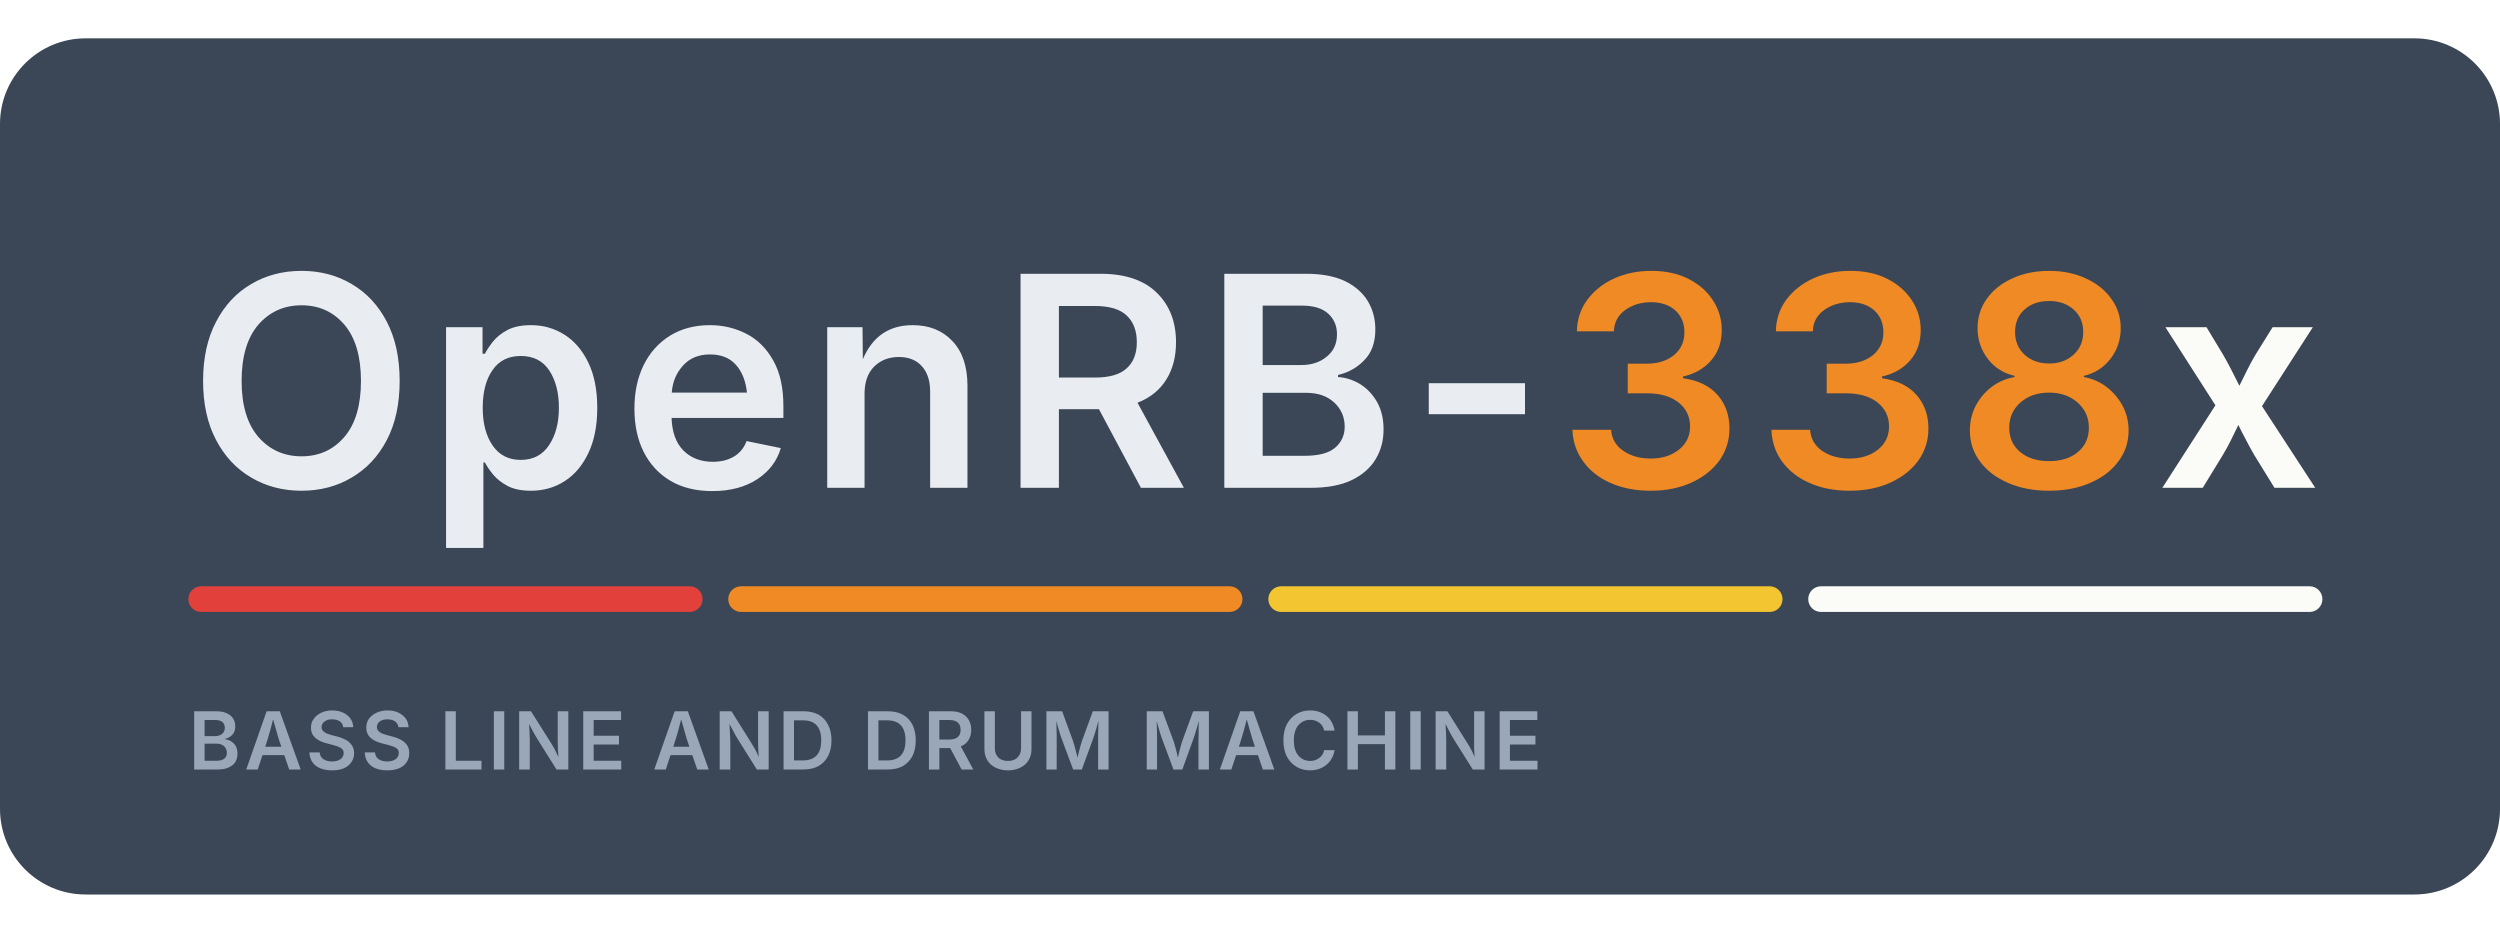
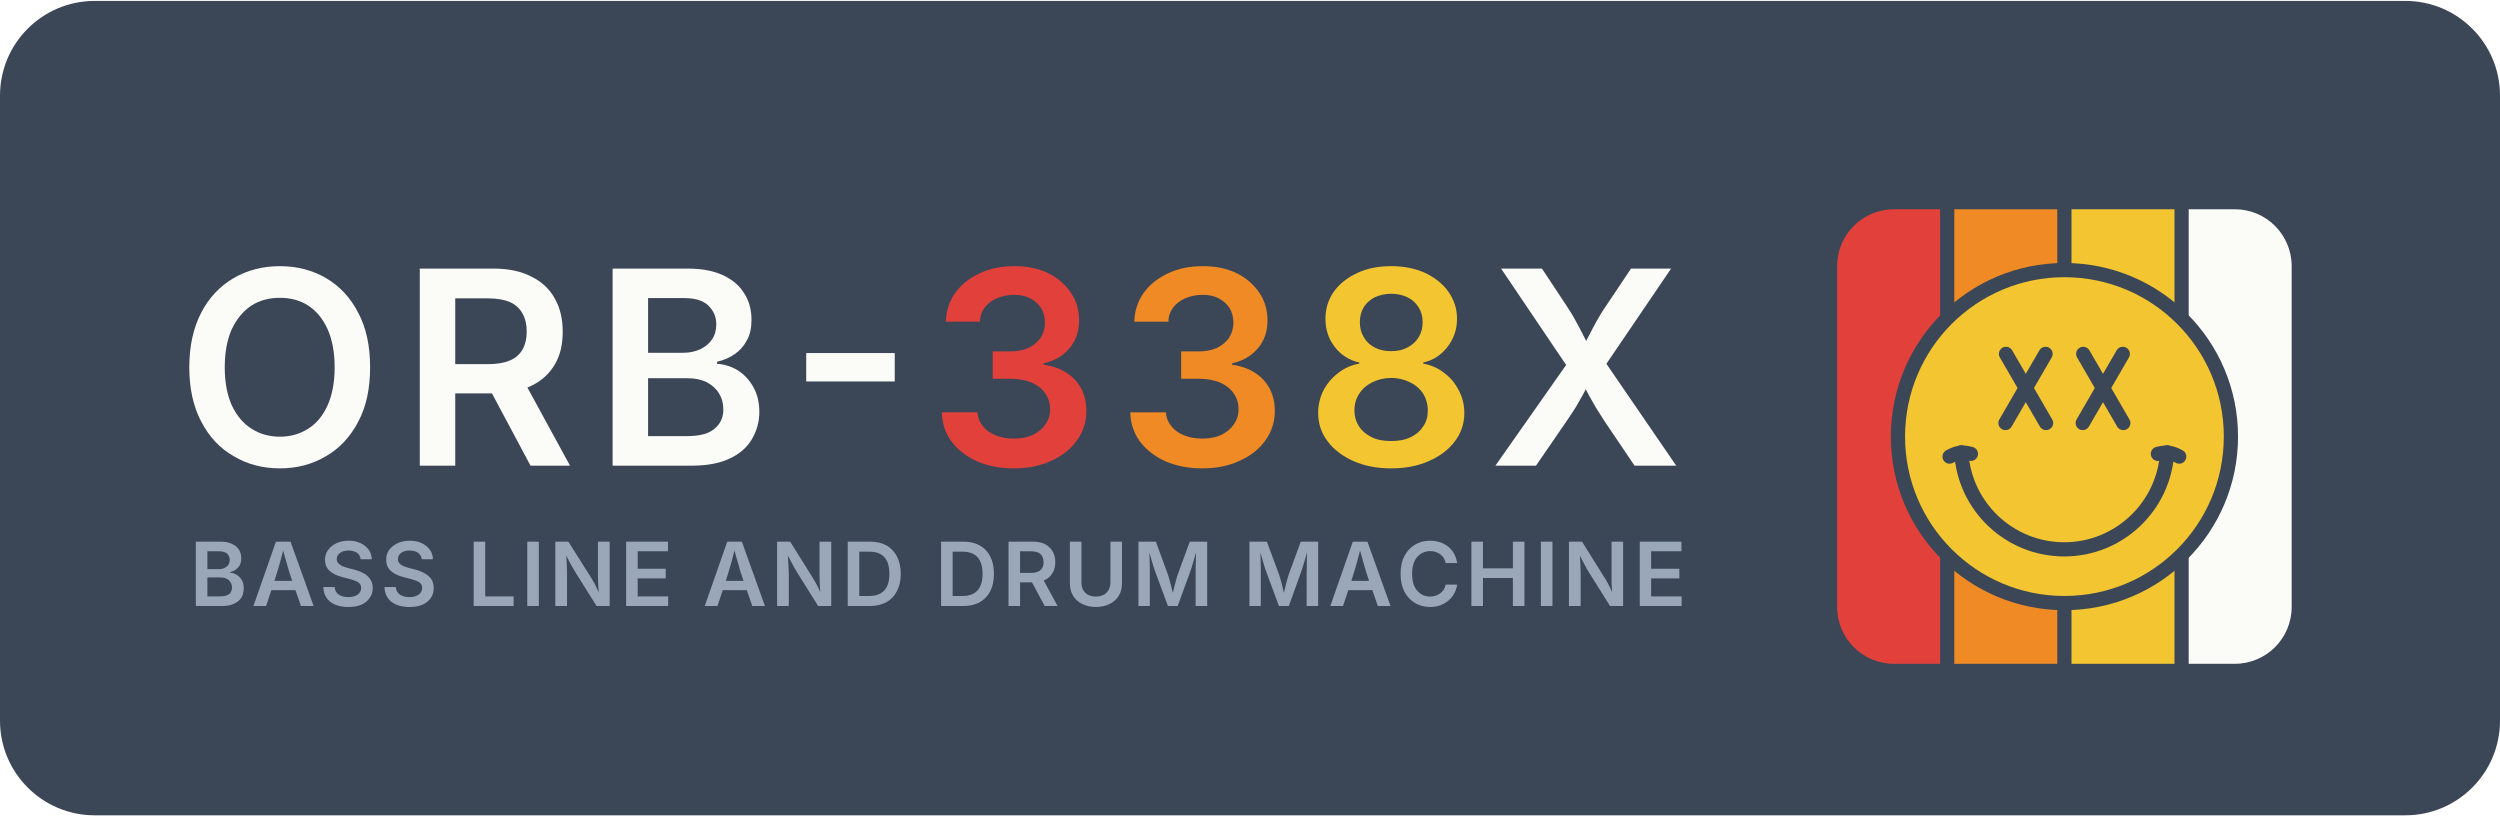
- <svg xmlns="http://www.w3.org/2000/svg" width="536" height="200" viewBox="-6 -4 146 50">
-   <rect x="-6" y="-4" width="146" height="50" rx="5" fill="#3b4656" />
-   <path d="M11.61 22.42Q9.97 22.42 8.67 21.65Q7.37 20.89 6.62 19.46Q5.86 18.02 5.86 16.01Q5.86 13.99 6.62 12.55Q7.37 11.11 8.67 10.35Q9.97 9.58 11.61 9.58Q13.25 9.58 14.54 10.35Q15.84 11.11 16.59 12.55Q17.34 13.99 17.34 16.01Q17.34 18.03 16.59 19.46Q15.84 20.89 14.54 21.65Q13.25 22.42 11.61 22.42ZM11.61 20.41Q13.14 20.41 14.11 19.28Q15.08 18.15 15.08 16.01Q15.08 13.86 14.11 12.72Q13.14 11.59 11.61 11.59Q10.08 11.59 9.09 12.72Q8.11 13.86 8.11 16.01Q8.11 18.14 9.09 19.28Q10.08 20.41 11.61 20.41ZM20.05 25.76L20.05 12.87L22.18 12.87L22.18 14.42L22.32 14.42Q22.48 14.1 22.79 13.71Q23.1 13.32 23.64 13.03Q24.18 12.75 25.01 12.75Q26.09 12.75 26.97 13.31Q27.84 13.86 28.36 14.94Q28.88 16.02 28.88 17.58Q28.88 19.12 28.37 20.2Q27.86 21.29 26.99 21.85Q26.12 22.42 25 22.42Q24.19 22.42 23.66 22.15Q23.13 21.87 22.81 21.49Q22.49 21.1 22.32 20.77L22.23 20.77L22.23 25.76L20.05 25.76ZM24.41 20.62Q25.5 20.62 26.07 19.75Q26.64 18.89 26.64 17.57Q26.64 16.26 26.08 15.4Q25.52 14.55 24.41 14.55Q23.33 14.55 22.76 15.38Q22.19 16.2 22.19 17.57Q22.19 18.94 22.77 19.78Q23.35 20.62 24.41 20.62ZM35.6 22.44Q34.18 22.44 33.17 21.85Q32.15 21.25 31.6 20.17Q31.05 19.09 31.05 17.62Q31.05 16.18 31.59 15.08Q32.13 13.99 33.12 13.37Q34.12 12.75 35.46 12.75Q36.6 12.75 37.58 13.25Q38.56 13.75 39.15 14.8Q39.75 15.84 39.75 17.48L39.75 18.17L33.22 18.17Q33.26 19.42 33.92 20.08Q34.58 20.73 35.63 20.73Q36.35 20.73 36.87 20.42Q37.38 20.11 37.6 19.52L39.6 19.93Q39.27 21.06 38.22 21.75Q37.16 22.44 35.6 22.44ZM33.23 16.69L37.62 16.69Q37.52 15.68 36.98 15.07Q36.44 14.46 35.47 14.46Q34.47 14.46 33.89 15.11Q33.3 15.75 33.23 16.69ZM44.49 16.76L44.49 22.25L42.31 22.25L42.31 12.87L44.37 12.87L44.39 14.74Q45.23 12.75 47.3 12.75Q48.75 12.75 49.62 13.68Q50.5 14.6 50.5 16.29L50.5 22.25L48.32 22.25L48.32 16.62Q48.32 15.68 47.83 15.14Q47.35 14.61 46.49 14.61Q45.62 14.61 45.05 15.17Q44.49 15.73 44.49 16.76ZM53.6 22.25L53.6 9.75L58.28 9.75Q60.43 9.75 61.56 10.86Q62.68 11.96 62.68 13.75Q62.68 15.02 62.11 15.93Q61.54 16.85 60.43 17.28L63.14 22.25L60.63 22.25L58.18 17.66L55.84 17.66L55.84 22.25L53.6 22.25ZM55.84 15.81L57.95 15.81Q59.22 15.81 59.8 15.27Q60.39 14.74 60.39 13.75Q60.39 12.74 59.8 12.19Q59.22 11.63 57.93 11.63L55.84 11.63L55.84 15.81ZM65.5 22.25L65.5 9.75L70.28 9.75Q71.63 9.75 72.53 10.17Q73.42 10.6 73.87 11.33Q74.32 12.07 74.32 13Q74.32 14.14 73.68 14.79Q73.05 15.45 72.14 15.66L72.14 15.78Q72.8 15.82 73.41 16.18Q74.02 16.55 74.41 17.22Q74.8 17.9 74.8 18.84Q74.8 19.82 74.33 20.59Q73.86 21.36 72.92 21.81Q71.98 22.25 70.54 22.25L65.5 22.25ZM67.74 20.38L70.19 20.38Q71.43 20.38 71.98 19.9Q72.53 19.42 72.53 18.68Q72.53 17.84 71.92 17.27Q71.31 16.7 70.27 16.7L67.74 16.7L67.74 20.38ZM67.74 15.08L70 15.08Q70.89 15.08 71.48 14.59Q72.08 14.11 72.08 13.28Q72.08 12.55 71.57 12.08Q71.05 11.61 70.05 11.61L67.74 11.61L67.74 15.08ZM83.06 16.14L83.06 17.95L77.44 17.95L77.44 16.14L83.06 16.14Z" fill="#e9edf2" />
-   <path d="M90.4 22.42Q89.08 22.42 88.06 21.97Q87.04 21.52 86.46 20.71Q85.87 19.91 85.83 18.86L88.09 18.86Q88.14 19.63 88.8 20.09Q89.45 20.54 90.4 20.54Q91.4 20.54 92.05 20.02Q92.7 19.5 92.7 18.67Q92.7 17.81 92.03 17.27Q91.36 16.73 90.17 16.73L89.06 16.73L89.06 15L90.17 15Q91.14 15 91.76 14.5Q92.37 13.99 92.37 13.17Q92.37 12.38 91.84 11.89Q91.3 11.41 90.42 11.41Q89.56 11.41 88.92 11.86Q88.28 12.32 88.25 13.11L86.09 13.11Q86.11 12.07 86.69 11.28Q87.28 10.48 88.25 10.03Q89.23 9.58 90.44 9.58Q91.69 9.58 92.61 10.05Q93.54 10.52 94.04 11.31Q94.55 12.09 94.55 13.04Q94.55 14.1 93.93 14.81Q93.31 15.52 92.29 15.75L92.29 15.85Q93.6 16.03 94.3 16.82Q95 17.61 95 18.79Q95 19.83 94.41 20.66Q93.81 21.48 92.77 21.95Q91.73 22.42 90.4 22.42ZM102.02 22.42Q100.7 22.42 99.68 21.97Q98.66 21.52 98.07 20.71Q97.49 19.91 97.45 18.86L99.71 18.86Q99.76 19.63 100.41 20.09Q101.07 20.54 102.02 20.54Q103.02 20.54 103.67 20.02Q104.32 19.5 104.32 18.67Q104.32 17.81 103.65 17.27Q102.98 16.73 101.79 16.73L100.68 16.73L100.68 15L101.79 15Q102.76 15 103.38 14.5Q103.99 13.99 103.99 13.17Q103.99 12.38 103.46 11.89Q102.92 11.41 102.04 11.41Q101.18 11.41 100.54 11.86Q99.89 12.32 99.87 13.11L97.71 13.11Q97.73 12.07 98.31 11.28Q98.9 10.48 99.87 10.03Q100.85 9.58 102.06 9.58Q103.31 9.58 104.23 10.05Q105.15 10.52 105.66 11.31Q106.17 12.09 106.17 13.04Q106.17 14.1 105.55 14.81Q104.93 15.52 103.91 15.75L103.91 15.85Q105.22 16.03 105.92 16.82Q106.62 17.61 106.62 18.79Q106.62 19.83 106.03 20.66Q105.43 21.48 104.39 21.95Q103.35 22.42 102.02 22.42ZM113.67 22.42Q112.31 22.42 111.26 21.96Q110.22 21.51 109.63 20.71Q109.04 19.92 109.04 18.9Q109.04 18.12 109.38 17.46Q109.73 16.8 110.32 16.35Q110.91 15.91 111.65 15.78L111.65 15.71Q110.68 15.49 110.09 14.72Q109.49 13.94 109.49 12.93Q109.49 11.96 110.03 11.21Q110.57 10.45 111.52 10.02Q112.46 9.58 113.67 9.58Q114.87 9.58 115.81 10.02Q116.76 10.45 117.3 11.21Q117.85 11.96 117.85 12.93Q117.85 13.94 117.25 14.72Q116.65 15.49 115.7 15.71L115.7 15.78Q116.42 15.91 117.01 16.35Q117.6 16.8 117.96 17.46Q118.31 18.12 118.31 18.9Q118.31 19.92 117.71 20.71Q117.12 21.51 116.07 21.96Q115.02 22.42 113.67 22.42ZM113.67 20.69Q114.73 20.69 115.36 20.15Q115.99 19.62 115.99 18.74Q115.99 17.85 115.33 17.27Q114.67 16.69 113.67 16.69Q112.65 16.69 111.99 17.27Q111.34 17.85 111.34 18.74Q111.34 19.62 111.97 20.15Q112.6 20.69 113.67 20.69ZM113.67 14.99Q114.53 14.99 115.09 14.48Q115.66 13.97 115.66 13.15Q115.66 12.33 115.1 11.84Q114.55 11.34 113.67 11.34Q112.78 11.34 112.23 11.84Q111.68 12.33 111.68 13.15Q111.68 13.96 112.24 14.48Q112.8 14.99 113.67 14.99Z" fill="#f08a24" />
-   <rect x="5" y="28" width="30.03" height="1.5" rx="0.75" fill="#e2413b" />
-   <rect x="36.53" y="28" width="30.03" height="1.5" rx="0.75" fill="#f08a24" />
-   <rect x="68.07" y="28" width="30.03" height="1.5" rx="0.75" fill="#f2c531" />
-   <rect x="99.6" y="28" width="30.03" height="1.5" rx="0.75" fill="#fbfbf8" />
-   <path d="M120.28 22.25L123.38 17.43L120.46 12.87L122.86 12.87L123.82 14.46Q124.1 14.94 124.33 15.4Q124.56 15.86 124.78 16.29Q124.99 15.86 125.22 15.4Q125.45 14.93 125.73 14.46L126.72 12.87L129.07 12.87L126.1 17.48L129.21 22.25L126.83 22.25L125.67 20.37Q125.4 19.91 125.17 19.46Q124.93 19.01 124.72 18.58Q124.51 19.01 124.29 19.46Q124.07 19.91 123.79 20.37L122.64 22.25L120.28 22.25Z" fill="#fbfbf8" />
-   <path d="M5.34 38.7L5.34 35.3L6.64 35.3Q7.01 35.3 7.25 35.42Q7.5 35.53 7.62 35.73Q7.74 35.93 7.74 36.18Q7.74 36.49 7.57 36.67Q7.4 36.85 7.15 36.91L7.15 36.94Q7.33 36.95 7.49 37.05Q7.66 37.15 7.77 37.33Q7.87 37.52 7.87 37.77Q7.87 38.04 7.75 38.25Q7.62 38.46 7.36 38.58Q7.1 38.7 6.71 38.7L5.34 38.7ZM5.95 38.19L6.62 38.19Q6.96 38.19 7.11 38.06Q7.25 37.93 7.25 37.73Q7.25 37.5 7.09 37.34Q6.92 37.19 6.64 37.19L5.95 37.19L5.95 38.19ZM5.95 36.75L6.57 36.75Q6.81 36.75 6.97 36.62Q7.13 36.49 7.13 36.26Q7.13 36.06 6.99 35.93Q6.85 35.81 6.58 35.81L5.95 35.81L5.95 36.75ZM8.38 38.7L9.57 35.3L10.34 35.3L11.56 38.7L10.89 38.7L10.6 37.86L9.33 37.86L9.05 38.7L8.38 38.7ZM9.49 37.37L10.43 37.37L10.28 36.93Q10.21 36.7 10.13 36.41Q10.05 36.13 9.95 35.77Q9.86 36.13 9.78 36.42Q9.7 36.71 9.63 36.93L9.49 37.37ZM13.39 38.75Q12.8 38.75 12.44 38.48Q12.09 38.2 12.07 37.7L12.67 37.7Q12.69 37.97 12.89 38.1Q13.1 38.23 13.39 38.23Q13.69 38.23 13.88 38.1Q14.07 37.96 14.07 37.74Q14.07 37.54 13.9 37.44Q13.73 37.34 13.45 37.27L13.07 37.17Q12.64 37.06 12.4 36.84Q12.16 36.62 12.16 36.26Q12.16 35.95 12.33 35.73Q12.49 35.51 12.77 35.38Q13.05 35.25 13.41 35.25Q13.77 35.25 14.04 35.38Q14.31 35.51 14.47 35.73Q14.62 35.95 14.63 36.23L14.04 36.23Q14.02 36.01 13.85 35.89Q13.67 35.77 13.4 35.77Q13.11 35.77 12.95 35.9Q12.78 36.03 12.78 36.22Q12.78 36.36 12.87 36.45Q12.96 36.54 13.09 36.6Q13.22 36.65 13.36 36.69L13.68 36.77Q13.93 36.83 14.16 36.95Q14.39 37.06 14.53 37.26Q14.68 37.45 14.68 37.75Q14.68 38.05 14.52 38.27Q14.37 38.5 14.08 38.63Q13.8 38.75 13.39 38.75ZM16.62 38.75Q16.02 38.75 15.67 38.48Q15.32 38.2 15.3 37.7L15.9 37.7Q15.92 37.97 16.12 38.1Q16.32 38.23 16.61 38.23Q16.91 38.23 17.1 38.1Q17.29 37.96 17.29 37.74Q17.29 37.54 17.13 37.44Q16.96 37.34 16.68 37.27L16.29 37.17Q15.87 37.06 15.63 36.84Q15.39 36.62 15.39 36.26Q15.39 35.95 15.55 35.73Q15.72 35.51 16 35.38Q16.28 35.25 16.63 35.25Q17 35.25 17.27 35.38Q17.54 35.51 17.7 35.73Q17.85 35.95 17.86 36.23L17.27 36.23Q17.24 36.01 17.07 35.89Q16.9 35.77 16.62 35.77Q16.34 35.77 16.17 35.9Q16.01 36.03 16.01 36.22Q16.01 36.36 16.1 36.45Q16.18 36.54 16.32 36.6Q16.45 36.65 16.59 36.69L16.9 36.77Q17.16 36.83 17.38 36.95Q17.61 37.06 17.76 37.26Q17.9 37.45 17.9 37.75Q17.9 38.05 17.75 38.27Q17.6 38.5 17.31 38.63Q17.02 38.75 16.62 38.75ZM20.01 38.7L20.01 35.3L20.62 35.3L20.62 38.19L22.12 38.19L22.12 38.7L20.01 38.7ZM23.45 35.3L23.45 38.7L22.84 38.7L22.84 35.3L23.45 35.3ZM24.32 38.7L24.32 35.3L25.01 35.3L26.19 37.17Q26.28 37.32 26.39 37.51Q26.49 37.71 26.61 37.97Q26.59 37.72 26.58 37.48Q26.57 37.24 26.57 37.08L26.57 35.3L27.19 35.3L27.19 38.7L26.5 38.7L25.44 37.01Q25.35 36.87 25.27 36.73Q25.19 36.59 25.1 36.43Q25.02 36.27 24.9 36.04Q24.92 36.36 24.93 36.61Q24.94 36.87 24.94 37.01L24.94 38.7L24.32 38.7ZM28.06 38.7L28.06 35.3L30.27 35.3L30.27 35.81L28.67 35.81L28.67 36.73L30.15 36.73L30.15 37.24L28.67 37.24L28.67 38.19L30.28 38.19L30.28 38.7L28.06 38.7ZM32.21 38.7L33.4 35.3L34.17 35.3L35.39 38.7L34.72 38.7L34.43 37.86L33.16 37.86L32.88 38.7L32.21 38.7ZM33.32 37.37L34.26 37.37L34.11 36.93Q34.04 36.7 33.96 36.41Q33.88 36.13 33.78 35.77Q33.69 36.13 33.61 36.42Q33.53 36.71 33.46 36.93L33.32 37.37ZM36.03 38.7L36.03 35.3L36.72 35.3L37.89 37.17Q37.98 37.32 38.09 37.51Q38.2 37.71 38.31 37.97Q38.29 37.72 38.28 37.48Q38.27 37.24 38.27 37.08L38.27 35.3L38.89 35.3L38.89 38.7L38.2 38.7L37.14 37.01Q37.05 36.87 36.97 36.73Q36.89 36.59 36.81 36.43Q36.72 36.27 36.6 36.04Q36.62 36.36 36.63 36.61Q36.65 36.87 36.65 37.01L36.65 38.7L36.03 38.7ZM40.91 38.7L39.76 38.7L39.76 35.3L40.94 35.3Q41.44 35.3 41.81 35.5Q42.17 35.71 42.36 36.09Q42.56 36.47 42.56 37Q42.56 37.53 42.36 37.91Q42.17 38.29 41.8 38.5Q41.43 38.7 40.91 38.7ZM40.37 38.17L40.88 38.17Q41.96 38.17 41.96 37Q41.96 35.83 40.9 35.83L40.37 35.83L40.37 38.17ZM45.84 38.7L44.69 38.7L44.69 35.3L45.86 35.3Q46.37 35.3 46.73 35.5Q47.1 35.71 47.29 36.09Q47.48 36.47 47.48 37Q47.48 37.53 47.29 37.91Q47.09 38.29 46.73 38.5Q46.36 38.7 45.84 38.7ZM45.3 38.17L45.81 38.17Q46.88 38.17 46.88 37Q46.88 35.83 45.82 35.83L45.3 35.83L45.3 38.17ZM48.25 38.7L48.25 35.3L49.52 35.3Q50.11 35.3 50.41 35.6Q50.72 35.9 50.72 36.39Q50.72 36.73 50.56 36.98Q50.41 37.23 50.11 37.35L50.84 38.7L50.16 38.7L49.49 37.45L48.86 37.45L48.86 38.7L48.25 38.7ZM48.86 36.95L49.43 36.95Q49.78 36.95 49.94 36.8Q50.1 36.66 50.1 36.39Q50.1 36.11 49.94 35.96Q49.78 35.81 49.43 35.81L48.86 35.81L48.86 36.95ZM52.86 38.75Q52.45 38.75 52.14 38.59Q51.83 38.44 51.66 38.16Q51.49 37.88 51.49 37.52L51.49 35.3L52.1 35.3L52.1 37.47Q52.1 37.79 52.3 38Q52.51 38.2 52.86 38.2Q53.22 38.2 53.42 38Q53.63 37.79 53.63 37.47L53.63 35.3L54.24 35.3L54.24 37.52Q54.24 37.88 54.07 38.16Q53.9 38.44 53.59 38.59Q53.28 38.75 52.86 38.75ZM55.11 38.7L55.11 35.3L56.03 35.3L56.67 37.05Q56.71 37.16 56.75 37.32Q56.8 37.48 56.84 37.66Q56.89 37.84 56.93 38.01Q56.97 37.85 57.01 37.66Q57.06 37.48 57.1 37.32Q57.15 37.16 57.18 37.05L57.82 35.3L58.74 35.3L58.74 38.7L58.13 38.7L58.13 36.98Q58.13 36.86 58.13 36.67Q58.14 36.48 58.14 36.27Q58.15 36.06 58.15 35.85Q58.09 36.07 58.03 36.29Q57.97 36.5 57.91 36.69Q57.85 36.87 57.81 36.98L57.18 38.7L56.67 38.7L56.03 36.98Q55.99 36.87 55.93 36.7Q55.88 36.52 55.81 36.3Q55.75 36.09 55.69 35.87Q55.69 36.06 55.7 36.27Q55.7 36.48 55.71 36.67Q55.71 36.85 55.71 36.98L55.71 38.7L55.11 38.7ZM60.97 38.7L60.97 35.3L61.89 35.3L62.54 37.05Q62.57 37.16 62.62 37.32Q62.66 37.48 62.71 37.66Q62.75 37.84 62.79 38.01Q62.83 37.85 62.87 37.66Q62.92 37.48 62.96 37.32Q63.01 37.16 63.04 37.05L63.68 35.3L64.6 35.3L64.6 38.7L63.99 38.7L63.99 36.98Q63.99 36.86 64 36.67Q64 36.48 64 36.27Q64.01 36.06 64.01 35.85Q63.96 36.07 63.89 36.29Q63.83 36.5 63.77 36.69Q63.71 36.87 63.67 36.98L63.05 38.7L62.53 38.7L61.89 36.98Q61.85 36.87 61.79 36.7Q61.74 36.52 61.67 36.3Q61.61 36.09 61.55 35.87Q61.55 36.06 61.56 36.27Q61.56 36.48 61.57 36.67Q61.57 36.85 61.57 36.98L61.57 38.7L60.97 38.7ZM65.24 38.7L66.43 35.3L67.2 35.3L68.42 38.7L67.75 38.7L67.46 37.86L66.19 37.86L65.91 38.7L65.24 38.7ZM66.35 37.37L67.29 37.37L67.14 36.93Q67.07 36.7 66.99 36.41Q66.91 36.13 66.81 35.77Q66.72 36.13 66.64 36.42Q66.56 36.71 66.49 36.93L66.35 37.37ZM70.51 38.75Q70.06 38.75 69.71 38.54Q69.36 38.33 69.15 37.94Q68.95 37.55 68.95 37Q68.95 36.45 69.15 36.06Q69.36 35.67 69.71 35.46Q70.06 35.25 70.51 35.25Q70.88 35.25 71.18 35.39Q71.49 35.53 71.69 35.8Q71.88 36.06 71.94 36.43L71.33 36.43Q71.27 36.13 71.05 35.97Q70.82 35.8 70.52 35.8Q70.1 35.8 69.83 36.11Q69.56 36.42 69.56 37Q69.56 37.59 69.83 37.89Q70.1 38.2 70.51 38.2Q70.82 38.2 71.04 38.03Q71.27 37.87 71.33 37.57L71.94 37.57Q71.89 37.89 71.71 38.16Q71.52 38.43 71.21 38.59Q70.91 38.75 70.51 38.75ZM72.69 38.7L72.69 35.3L73.3 35.3L73.3 36.71L74.88 36.71L74.88 35.3L75.49 35.3L75.49 38.7L74.88 38.7L74.88 37.22L73.3 37.22L73.3 38.7L72.69 38.7ZM76.97 35.3L76.97 38.7L76.36 38.7L76.36 35.3L76.97 35.3ZM77.84 38.7L77.84 35.3L78.53 35.3L79.7 37.17Q79.8 37.32 79.9 37.51Q80.01 37.71 80.12 37.97Q80.1 37.72 80.09 37.48Q80.09 37.24 80.09 37.08L80.09 35.3L80.7 35.3L80.7 38.7L80.01 38.7L78.95 37.01Q78.86 36.87 78.78 36.73Q78.7 36.59 78.62 36.43Q78.53 36.27 78.42 36.04Q78.43 36.36 78.45 36.61Q78.46 36.87 78.46 37.01L78.46 38.7L77.84 38.7ZM81.58 38.7L81.58 35.3L83.78 35.3L83.78 35.81L82.18 35.81L82.18 36.73L83.67 36.73L83.67 37.24L82.18 37.24L82.18 38.19L83.79 38.19L83.79 38.7L81.58 38.7Z" fill="#9aa7b8" />
+ <svg xmlns="http://www.w3.org/2000/svg" width="536" height="175" viewBox="-8 -6 132 43">
+   <rect x="-8" y="-6" width="132" height="43" rx="5" fill="#3b4656" />
+   <g transform="translate(-466 -8)">
+     <path d="M0.385 0.01C0.321 0.01 0.264 -0.005 0.214 -0.035C0.163 -0.064 0.123 -0.107 0.094 -0.163C0.065 -0.218 0.05 -0.285 0.05 -0.363C0.05 -0.442 0.065 -0.509 0.094 -0.565C0.123 -0.621 0.163 -0.663 0.214 -0.693C0.264 -0.722 0.321 -0.737 0.385 -0.737C0.448 -0.737 0.505 -0.722 0.555 -0.693C0.606 -0.663 0.645 -0.621 0.674 -0.565C0.704 -0.509 0.718 -0.442 0.718 -0.363C0.718 -0.285 0.704 -0.218 0.674 -0.162C0.645 -0.107 0.606 -0.064 0.555 -0.035C0.505 -0.005 0.448 0.01 0.385 0.01ZM0.385 -0.107C0.424 -0.107 0.459 -0.117 0.49 -0.137C0.52 -0.156 0.544 -0.185 0.561 -0.223C0.578 -0.261 0.587 -0.308 0.587 -0.363C0.587 -0.419 0.578 -0.466 0.561 -0.504C0.544 -0.542 0.52 -0.571 0.49 -0.591C0.459 -0.611 0.424 -0.62 0.385 -0.62C0.345 -0.62 0.31 -0.611 0.279 -0.591C0.249 -0.571 0.225 -0.542 0.207 -0.504C0.19 -0.466 0.181 -0.419 0.181 -0.363C0.181 -0.308 0.19 -0.261 0.207 -0.223C0.225 -0.185 0.249 -0.156 0.279 -0.137C0.31 -0.117 0.345 -0.107 0.385 -0.107Z" transform="matrix(14.2928 0 0 14.2928 467.2795 26.5381)" fill="#fbfbf8" />
+     <path d="M0.073 0L0.073 -0.728L0.345 -0.728C0.401 -0.728 0.448 -0.718 0.486 -0.698C0.524 -0.679 0.553 -0.652 0.572 -0.617C0.592 -0.582 0.601 -0.541 0.601 -0.495C0.601 -0.448 0.592 -0.408 0.572 -0.374C0.552 -0.34 0.523 -0.313 0.485 -0.295C0.447 -0.276 0.399 -0.267 0.343 -0.267L0.149 -0.267L0.149 -0.375L0.326 -0.375C0.359 -0.375 0.386 -0.38 0.407 -0.389C0.428 -0.398 0.443 -0.412 0.453 -0.43C0.463 -0.448 0.468 -0.469 0.468 -0.495C0.468 -0.521 0.463 -0.543 0.453 -0.561C0.443 -0.58 0.428 -0.594 0.407 -0.604C0.386 -0.613 0.359 -0.618 0.325 -0.618L0.204 -0.618L0.204 0L0.073 0ZM0.482 0L0.306 -0.33L0.448 -0.33L0.628 0L0.482 0Z" transform="matrix(14.2928 0 0 14.2928 479.1212 26.5381)" fill="#fbfbf8" />
+     <path d="M0.073 0L0.073 -0.728L0.352 -0.728C0.404 -0.728 0.448 -0.719 0.482 -0.703C0.517 -0.686 0.543 -0.664 0.56 -0.635C0.578 -0.607 0.586 -0.575 0.586 -0.539C0.586 -0.509 0.581 -0.484 0.569 -0.463C0.558 -0.442 0.543 -0.425 0.524 -0.412C0.505 -0.399 0.483 -0.389 0.459 -0.384L0.459 -0.376C0.485 -0.375 0.51 -0.367 0.534 -0.353C0.557 -0.339 0.577 -0.318 0.592 -0.292C0.607 -0.266 0.615 -0.235 0.615 -0.198C0.615 -0.161 0.605 -0.127 0.587 -0.097C0.569 -0.067 0.542 -0.043 0.505 -0.026C0.469 -0.009 0.422 0 0.367 0L0.073 0ZM0.204 -0.109L0.346 -0.109C0.394 -0.109 0.429 -0.118 0.45 -0.137C0.472 -0.155 0.482 -0.179 0.482 -0.208C0.482 -0.23 0.477 -0.249 0.466 -0.267C0.456 -0.284 0.44 -0.298 0.421 -0.308C0.401 -0.318 0.378 -0.323 0.35 -0.323L0.204 -0.323L0.204 -0.109ZM0.204 -0.417L0.335 -0.417C0.358 -0.417 0.379 -0.422 0.397 -0.43C0.415 -0.439 0.43 -0.451 0.44 -0.466C0.451 -0.482 0.456 -0.501 0.456 -0.522C0.456 -0.55 0.446 -0.573 0.426 -0.592C0.407 -0.61 0.377 -0.619 0.338 -0.619L0.204 -0.619L0.204 -0.417Z" transform="matrix(14.2928 0 0 14.2928 489.3026 26.5381)" fill="#fbfbf8" />
+     <path d="M0.069 -0.416L0.396 -0.416L0.396 -0.311L0.069 -0.311Z" transform="matrix(14.2928 0 0 14.2928 499.5822 26.5381)" fill="#fbfbf8" />
+     <path d="M0.318 0.01C0.267 0.01 0.222 0.001 0.182 -0.016C0.143 -0.034 0.111 -0.058 0.088 -0.089C0.065 -0.12 0.053 -0.156 0.052 -0.197L0.184 -0.197C0.185 -0.177 0.192 -0.16 0.204 -0.146C0.215 -0.131 0.231 -0.12 0.251 -0.112C0.271 -0.104 0.293 -0.1 0.318 -0.1C0.344 -0.1 0.367 -0.104 0.387 -0.113C0.407 -0.123 0.423 -0.135 0.434 -0.152C0.446 -0.168 0.452 -0.187 0.452 -0.208C0.452 -0.231 0.446 -0.25 0.434 -0.267C0.423 -0.284 0.406 -0.297 0.384 -0.307C0.362 -0.316 0.336 -0.321 0.305 -0.321L0.24 -0.321L0.24 -0.422L0.305 -0.422C0.33 -0.422 0.352 -0.426 0.372 -0.435C0.391 -0.444 0.406 -0.457 0.417 -0.472C0.427 -0.488 0.433 -0.507 0.433 -0.528C0.433 -0.549 0.428 -0.567 0.419 -0.582C0.409 -0.597 0.396 -0.609 0.379 -0.618C0.362 -0.627 0.342 -0.631 0.319 -0.631C0.297 -0.631 0.276 -0.627 0.257 -0.619C0.238 -0.611 0.223 -0.6 0.211 -0.585C0.2 -0.57 0.193 -0.553 0.193 -0.532L0.067 -0.532C0.068 -0.572 0.08 -0.608 0.102 -0.639C0.125 -0.67 0.155 -0.694 0.193 -0.711C0.231 -0.729 0.273 -0.737 0.321 -0.737C0.369 -0.737 0.411 -0.728 0.447 -0.71C0.483 -0.692 0.51 -0.667 0.53 -0.637C0.55 -0.607 0.559 -0.573 0.559 -0.536C0.559 -0.495 0.547 -0.461 0.523 -0.433C0.499 -0.405 0.468 -0.387 0.428 -0.378L0.428 -0.373C0.462 -0.368 0.491 -0.358 0.514 -0.342C0.538 -0.327 0.555 -0.307 0.568 -0.283C0.58 -0.259 0.586 -0.232 0.586 -0.202C0.586 -0.161 0.574 -0.125 0.551 -0.093C0.528 -0.061 0.497 -0.036 0.456 -0.018C0.416 0.001 0.37 0.01 0.318 0.01Z" transform="matrix(14.2928 0 0 14.2928 506.9846 26.5381)" fill="#e2413b" />
+     <path d="M0.318 0.01C0.267 0.01 0.222 0.001 0.182 -0.016C0.143 -0.034 0.111 -0.058 0.088 -0.089C0.065 -0.12 0.053 -0.156 0.052 -0.197L0.184 -0.197C0.185 -0.177 0.192 -0.16 0.204 -0.146C0.215 -0.131 0.231 -0.12 0.251 -0.112C0.271 -0.104 0.293 -0.1 0.318 -0.1C0.344 -0.1 0.367 -0.104 0.387 -0.113C0.407 -0.123 0.423 -0.135 0.434 -0.152C0.446 -0.168 0.452 -0.187 0.452 -0.208C0.452 -0.231 0.446 -0.25 0.434 -0.267C0.423 -0.284 0.406 -0.297 0.384 -0.307C0.362 -0.316 0.336 -0.321 0.305 -0.321L0.24 -0.321L0.24 -0.422L0.305 -0.422C0.33 -0.422 0.352 -0.426 0.372 -0.435C0.391 -0.444 0.406 -0.457 0.417 -0.472C0.427 -0.488 0.433 -0.507 0.433 -0.528C0.433 -0.549 0.428 -0.567 0.419 -0.582C0.409 -0.597 0.396 -0.609 0.379 -0.618C0.362 -0.627 0.342 -0.631 0.319 -0.631C0.297 -0.631 0.276 -0.627 0.257 -0.619C0.238 -0.611 0.223 -0.6 0.211 -0.585C0.2 -0.57 0.193 -0.553 0.193 -0.532L0.067 -0.532C0.068 -0.572 0.08 -0.608 0.102 -0.639C0.125 -0.67 0.155 -0.694 0.193 -0.711C0.231 -0.729 0.273 -0.737 0.321 -0.737C0.369 -0.737 0.411 -0.728 0.447 -0.71C0.483 -0.692 0.51 -0.667 0.53 -0.637C0.55 -0.607 0.559 -0.573 0.559 -0.536C0.559 -0.495 0.547 -0.461 0.523 -0.433C0.499 -0.405 0.468 -0.387 0.428 -0.378L0.428 -0.373C0.462 -0.368 0.491 -0.358 0.514 -0.342C0.538 -0.327 0.555 -0.307 0.568 -0.283C0.58 -0.259 0.586 -0.232 0.586 -0.202C0.586 -0.161 0.574 -0.125 0.551 -0.093C0.528 -0.061 0.497 -0.036 0.456 -0.018C0.416 0.001 0.37 0.01 0.318 0.01Z" transform="matrix(14.2928 0 0 14.2928 516.9343 26.5381)" fill="#f08a24" />
+     <path d="M0.32 0.01C0.267 0.01 0.221 0.001 0.18 -0.017C0.14 -0.035 0.108 -0.059 0.085 -0.09C0.062 -0.12 0.05 -0.155 0.05 -0.195C0.05 -0.225 0.057 -0.253 0.07 -0.279C0.084 -0.305 0.102 -0.326 0.125 -0.343C0.148 -0.361 0.174 -0.372 0.202 -0.377L0.202 -0.381C0.165 -0.389 0.134 -0.409 0.111 -0.439C0.088 -0.469 0.077 -0.503 0.077 -0.543C0.077 -0.58 0.087 -0.613 0.108 -0.643C0.129 -0.672 0.158 -0.695 0.195 -0.712C0.231 -0.729 0.273 -0.737 0.32 -0.737C0.366 -0.737 0.408 -0.729 0.445 -0.712C0.481 -0.695 0.51 -0.672 0.531 -0.643C0.552 -0.613 0.563 -0.58 0.563 -0.543C0.563 -0.503 0.551 -0.469 0.528 -0.439C0.505 -0.409 0.475 -0.389 0.438 -0.381L0.438 -0.377C0.466 -0.372 0.492 -0.361 0.515 -0.343C0.538 -0.326 0.556 -0.305 0.569 -0.279C0.583 -0.253 0.59 -0.225 0.59 -0.195C0.59 -0.155 0.578 -0.12 0.555 -0.09C0.532 -0.059 0.5 -0.035 0.459 -0.017C0.419 0.001 0.372 0.01 0.32 0.01ZM0.32 -0.091C0.347 -0.091 0.371 -0.095 0.391 -0.105C0.411 -0.114 0.427 -0.128 0.438 -0.145C0.45 -0.162 0.455 -0.182 0.455 -0.204C0.455 -0.227 0.449 -0.248 0.438 -0.266C0.426 -0.284 0.41 -0.298 0.389 -0.308C0.369 -0.318 0.346 -0.324 0.32 -0.324C0.294 -0.324 0.27 -0.318 0.25 -0.308C0.23 -0.298 0.213 -0.284 0.202 -0.266C0.19 -0.248 0.184 -0.228 0.184 -0.204C0.184 -0.182 0.19 -0.162 0.201 -0.145C0.212 -0.128 0.228 -0.115 0.248 -0.105C0.268 -0.095 0.292 -0.091 0.32 -0.091ZM0.32 -0.423C0.342 -0.423 0.362 -0.427 0.379 -0.436C0.397 -0.445 0.411 -0.458 0.421 -0.474C0.431 -0.49 0.436 -0.509 0.436 -0.53C0.436 -0.551 0.431 -0.569 0.421 -0.585C0.411 -0.601 0.398 -0.613 0.38 -0.622C0.363 -0.63 0.343 -0.635 0.32 -0.635C0.297 -0.635 0.277 -0.63 0.259 -0.622C0.242 -0.613 0.228 -0.601 0.218 -0.585C0.209 -0.569 0.204 -0.551 0.204 -0.53C0.204 -0.509 0.209 -0.49 0.219 -0.474C0.228 -0.458 0.242 -0.445 0.26 -0.436C0.277 -0.427 0.297 -0.423 0.32 -0.423Z" transform="matrix(14.2928 0 0 14.2928 526.884 26.5381)" fill="#f2c531" />
+     <path d="M0.026 0L0.321 -0.42L0.321 -0.322L0.047 -0.728L0.198 -0.728L0.286 -0.595C0.301 -0.572 0.314 -0.552 0.323 -0.534C0.333 -0.516 0.342 -0.499 0.35 -0.483C0.358 -0.467 0.367 -0.449 0.377 -0.43L0.345 -0.43C0.355 -0.449 0.365 -0.467 0.373 -0.483C0.381 -0.499 0.39 -0.516 0.4 -0.534C0.41 -0.552 0.422 -0.572 0.438 -0.595L0.527 -0.728L0.675 -0.728L0.404 -0.329L0.404 -0.423L0.694 0L0.54 0L0.43 -0.163C0.417 -0.184 0.406 -0.201 0.397 -0.215C0.388 -0.23 0.381 -0.244 0.373 -0.257C0.366 -0.27 0.358 -0.286 0.349 -0.303L0.371 -0.303C0.362 -0.286 0.354 -0.271 0.347 -0.258C0.339 -0.244 0.331 -0.23 0.323 -0.216C0.314 -0.201 0.302 -0.184 0.288 -0.163L0.176 0L0.026 0Z" transform="matrix(14.2928 0 0 14.2928 536.5856 26.5381)" fill="#fbfbf8" />
+     <path d="M5.34 38.7L5.34 35.3L6.64 35.3C6.887 35.3 7.09 35.34 7.25 35.42C7.417 35.493 7.54 35.597 7.62 35.73C7.7 35.863 7.74 36.013 7.74 36.18C7.74 36.387 7.683 36.55 7.57 36.67C7.457 36.79 7.317 36.87 7.15 36.91L7.15 36.94C7.27 36.947 7.383 36.983 7.49 37.05C7.603 37.117 7.697 37.21 7.77 37.33C7.837 37.457 7.87 37.603 7.87 37.77C7.87 37.95 7.83 38.11 7.75 38.25C7.663 38.39 7.533 38.5 7.36 38.58C7.187 38.66 6.97 38.7 6.71 38.7L5.34 38.7ZM5.95 38.19L6.62 38.19C6.847 38.19 7.01 38.147 7.11 38.06C7.203 37.973 7.25 37.863 7.25 37.73C7.25 37.577 7.197 37.447 7.09 37.34C6.977 37.24 6.827 37.19 6.64 37.19L5.95 37.19L5.95 38.19ZM5.95 36.75L6.57 36.75C6.73 36.75 6.863 36.707 6.97 36.62C7.077 36.533 7.13 36.413 7.13 36.26C7.13 36.127 7.083 36.017 6.99 35.93C6.897 35.85 6.76 35.81 6.58 35.81L5.95 35.81L5.95 36.75ZM8.38 38.7L9.57 35.3L10.34 35.3L11.56 38.7L10.89 38.7L10.6 37.86L9.33 37.86L9.05 38.7L8.38 38.7ZM9.49 37.37L10.43 37.37L10.28 36.93C10.233 36.777 10.183 36.603 10.13 36.41C10.077 36.223 10.017 36.01 9.95 35.77C9.89 36.01 9.833 36.227 9.78 36.42C9.727 36.613 9.677 36.783 9.63 36.93L9.49 37.37ZM13.39 38.75C12.997 38.75 12.68 38.66 12.44 38.48C12.207 38.293 12.083 38.033 12.07 37.7L12.67 37.7C12.683 37.88 12.757 38.013 12.89 38.1C13.03 38.187 13.197 38.23 13.39 38.23C13.59 38.23 13.753 38.187 13.88 38.1C14.007 38.007 14.07 37.887 14.07 37.74C14.07 37.607 14.013 37.507 13.9 37.44C13.787 37.373 13.637 37.317 13.45 37.27L13.07 37.17C12.783 37.097 12.56 36.987 12.4 36.84C12.24 36.693 12.16 36.5 12.16 36.26C12.16 36.053 12.217 35.877 12.33 35.73C12.437 35.583 12.583 35.467 12.77 35.38C12.957 35.293 13.17 35.25 13.41 35.25C13.65 35.25 13.86 35.293 14.04 35.38C14.22 35.467 14.363 35.583 14.47 35.73C14.57 35.877 14.623 36.043 14.63 36.23L14.04 36.23C14.027 36.083 13.963 35.97 13.85 35.89C13.73 35.81 13.58 35.77 13.4 35.77C13.207 35.77 13.057 35.813 12.95 35.9C12.837 35.987 12.78 36.093 12.78 36.22C12.78 36.313 12.81 36.39 12.87 36.45C12.93 36.51 13.003 36.56 13.09 36.6C13.177 36.633 13.267 36.663 13.36 36.69L13.68 36.77C13.847 36.81 14.007 36.87 14.16 36.95C14.313 37.023 14.437 37.127 14.53 37.26C14.63 37.387 14.68 37.55 14.68 37.75C14.68 37.95 14.627 38.123 14.52 38.27C14.42 38.423 14.273 38.543 14.08 38.63C13.893 38.71 13.663 38.75 13.39 38.75ZM16.62 38.75C16.22 38.75 15.903 38.66 15.67 38.48C15.437 38.293 15.313 38.033 15.3 37.7L15.9 37.7C15.913 37.88 15.987 38.013 16.12 38.1C16.253 38.187 16.417 38.23 16.61 38.23C16.81 38.23 16.973 38.187 17.1 38.1C17.227 38.007 17.29 37.887 17.29 37.74C17.29 37.607 17.237 37.507 17.13 37.44C17.017 37.373 16.867 37.317 16.68 37.27L16.29 37.17C16.01 37.097 15.79 36.987 15.63 36.84C15.47 36.693 15.39 36.5 15.39 36.26C15.39 36.053 15.443 35.877 15.55 35.73C15.663 35.583 15.813 35.467 16 35.38C16.187 35.293 16.397 35.25 16.63 35.25C16.877 35.25 17.09 35.293 17.27 35.38C17.45 35.467 17.593 35.583 17.7 35.73C17.8 35.877 17.853 36.043 17.86 36.23L17.27 36.23C17.25 36.083 17.183 35.97 17.07 35.89C16.957 35.81 16.807 35.77 16.62 35.77C16.433 35.77 16.283 35.813 16.17 35.9C16.063 35.987 16.01 36.093 16.01 36.22C16.01 36.313 16.04 36.39 16.1 36.45C16.153 36.51 16.227 36.56 16.32 36.6C16.407 36.633 16.497 36.663 16.59 36.69L16.9 36.77C17.073 36.81 17.233 36.87 17.38 36.95C17.533 37.023 17.66 37.127 17.76 37.26C17.853 37.387 17.9 37.55 17.9 37.75C17.9 37.95 17.85 38.123 17.75 38.27C17.65 38.423 17.503 38.543 17.31 38.63C17.117 38.71 16.887 38.75 16.62 38.75ZM20.01 38.7L20.01 35.3L20.62 35.3L20.62 38.19L22.12 38.19L22.12 38.7L20.01 38.7ZM23.45 35.3L23.45 38.7L22.84 38.7L22.84 35.3L23.45 35.3ZM24.32 38.7L24.32 35.3L25.01 35.3L26.19 37.17C26.25 37.27 26.317 37.383 26.39 37.51C26.457 37.643 26.53 37.797 26.61 37.97C26.597 37.803 26.587 37.64 26.58 37.48C26.573 37.32 26.57 37.187 26.57 37.08L26.57 35.3L27.19 35.3L27.19 38.7L26.5 38.7L25.44 37.01C25.38 36.917 25.323 36.823 25.27 36.73C25.217 36.637 25.16 36.537 25.1 36.43C25.047 36.323 24.98 36.193 24.9 36.04C24.913 36.253 24.923 36.443 24.93 36.61C24.937 36.783 24.94 36.917 24.94 37.01L24.94 38.7L24.32 38.7ZM28.06 38.7L28.06 35.3L30.27 35.3L30.27 35.81L28.67 35.81L28.67 36.73L30.15 36.73L30.15 37.24L28.67 37.24L28.67 38.19L30.28 38.19L30.28 38.7L28.06 38.7ZM32.21 38.7L33.4 35.3L34.17 35.3L35.39 38.7L34.72 38.7L34.43 37.86L33.16 37.86L32.88 38.7L32.21 38.7ZM33.32 37.37L34.26 37.37L34.11 36.93C34.063 36.777 34.013 36.603 33.96 36.41C33.907 36.223 33.847 36.01 33.78 35.77C33.72 36.01 33.663 36.227 33.61 36.42C33.557 36.613 33.507 36.783 33.46 36.93L33.32 37.37ZM36.03 38.7L36.03 35.3L36.72 35.3L37.89 37.17C37.95 37.27 38.017 37.383 38.09 37.51C38.163 37.643 38.237 37.797 38.31 37.97C38.297 37.803 38.287 37.64 38.28 37.48C38.273 37.32 38.27 37.187 38.27 37.08L38.27 35.3L38.89 35.3L38.89 38.7L38.2 38.7L37.14 37.01C37.08 36.917 37.023 36.823 36.97 36.73C36.917 36.637 36.863 36.537 36.81 36.43C36.75 36.323 36.68 36.193 36.6 36.04C36.613 36.253 36.623 36.443 36.63 36.61C36.643 36.783 36.65 36.917 36.65 37.01L36.65 38.7L36.03 38.7ZM40.91 38.7L39.76 38.7L39.76 35.3L40.94 35.3C41.273 35.3 41.563 35.367 41.81 35.5C42.05 35.64 42.233 35.837 42.36 36.09C42.493 36.343 42.56 36.647 42.56 37C42.56 37.353 42.493 37.657 42.36 37.91C42.233 38.163 42.047 38.36 41.8 38.5C41.553 38.633 41.257 38.7 40.91 38.7ZM40.37 38.17L40.88 38.17C41.6 38.17 41.96 37.78 41.96 37C41.96 36.22 41.607 35.83 40.9 35.83L40.37 35.83L40.37 38.17ZM45.84 38.7L44.69 38.7L44.69 35.3L45.86 35.3C46.2 35.3 46.49 35.367 46.73 35.5C46.977 35.64 47.163 35.837 47.29 36.09C47.417 36.343 47.48 36.647 47.48 37C47.48 37.353 47.417 37.657 47.29 37.91C47.157 38.163 46.97 38.36 46.73 38.5C46.483 38.633 46.187 38.7 45.84 38.7ZM45.3 38.17L45.81 38.17C46.523 38.17 46.88 37.78 46.88 37C46.88 36.22 46.527 35.83 45.82 35.83L45.3 35.83L45.3 38.17ZM48.25 38.7L48.25 35.3L49.52 35.3C49.913 35.3 50.21 35.4 50.41 35.6C50.617 35.8 50.72 36.063 50.72 36.39C50.72 36.617 50.667 36.813 50.56 36.98C50.46 37.147 50.31 37.27 50.11 37.35L50.84 38.7L50.16 38.7L49.49 37.45L48.86 37.45L48.86 38.7L48.25 38.7ZM48.86 36.95L49.43 36.95C49.663 36.95 49.833 36.9 49.94 36.8C50.047 36.707 50.1 36.57 50.1 36.39C50.1 36.203 50.047 36.06 49.94 35.96C49.833 35.86 49.663 35.81 49.43 35.81L48.86 35.81L48.86 36.95ZM52.86 38.75C52.587 38.75 52.347 38.697 52.14 38.59C51.933 38.49 51.773 38.347 51.66 38.16C51.547 37.973 51.49 37.76 51.49 37.52L51.49 35.3L52.1 35.3L52.1 37.47C52.1 37.683 52.167 37.86 52.3 38C52.44 38.133 52.627 38.2 52.86 38.2C53.1 38.2 53.287 38.133 53.42 38C53.56 37.86 53.63 37.683 53.63 37.47L53.63 35.3L54.24 35.3L54.24 37.52C54.24 37.76 54.183 37.973 54.07 38.16C53.957 38.347 53.797 38.49 53.59 38.59C53.383 38.697 53.14 38.75 52.86 38.75ZM55.11 38.7L55.11 35.3L56.03 35.3L56.67 37.05C56.697 37.123 56.723 37.213 56.75 37.32C56.783 37.427 56.813 37.54 56.84 37.66C56.873 37.78 56.903 37.897 56.93 38.01C56.957 37.903 56.983 37.787 57.01 37.66C57.043 37.54 57.073 37.427 57.1 37.32C57.133 37.213 57.16 37.123 57.18 37.05L57.82 35.3L58.74 35.3L58.74 38.7L58.13 38.7L58.13 36.67C58.137 36.543 58.14 36.41 58.14 36.27C58.147 36.13 58.15 35.99 58.15 35.85C58.11 35.997 58.07 36.143 58.03 36.29C57.99 36.43 57.95 36.563 57.91 36.69C57.87 36.81 57.837 36.907 57.81 36.98L57.18 38.7L56.67 38.7L56.03 36.98C56.003 36.907 55.97 36.813 55.93 36.7C55.897 36.58 55.857 36.447 55.81 36.3C55.77 36.16 55.73 36.017 55.69 35.87C55.69 35.997 55.693 36.13 55.7 36.27C55.7 36.41 55.703 36.543 55.71 36.67L55.71 38.7L55.11 38.7ZM60.97 38.7L60.97 35.3L61.89 35.3L62.54 37.05C62.56 37.123 62.587 37.213 62.62 37.32C62.647 37.427 62.677 37.54 62.71 37.66C62.737 37.78 62.763 37.897 62.79 38.01C62.817 37.903 62.843 37.787 62.87 37.66C62.903 37.54 62.933 37.427 62.96 37.32C62.993 37.213 63.02 37.123 63.04 37.05L63.68 35.3L64.6 35.3L64.6 38.7L63.99 38.7L63.99 36.98C63.99 36.9 63.993 36.797 64 36.67L64 36.27C64.007 36.13 64.01 35.99 64.01 35.85C63.977 35.997 63.937 36.143 63.89 36.29C63.85 36.43 63.81 36.563 63.77 36.69C63.73 36.81 63.697 36.907 63.67 36.98L63.05 38.7L62.53 38.7L61.89 36.98C61.863 36.907 61.83 36.813 61.79 36.7C61.757 36.58 61.717 36.447 61.67 36.3C61.63 36.16 61.59 36.017 61.55 35.87C61.55 35.997 61.553 36.13 61.56 36.27C61.56 36.41 61.563 36.543 61.57 36.67L61.57 38.7L60.97 38.7ZM65.24 38.7L66.43 35.3L67.2 35.3L68.42 38.7L67.75 38.7L67.46 37.86L66.19 37.86L65.91 38.7L65.24 38.7ZM66.35 37.37L67.29 37.37L67.14 36.93C67.093 36.777 67.043 36.603 66.99 36.41C66.937 36.223 66.877 36.01 66.81 35.77C66.75 36.01 66.693 36.227 66.64 36.42C66.587 36.613 66.537 36.783 66.49 36.93L66.35 37.37ZM70.51 38.75C70.21 38.75 69.943 38.68 69.71 38.54C69.477 38.4 69.29 38.2 69.15 37.94C69.017 37.68 68.95 37.367 68.95 37C68.95 36.633 69.017 36.32 69.15 36.06C69.29 35.8 69.477 35.6 69.71 35.46C69.943 35.32 70.21 35.25 70.51 35.25C70.757 35.25 70.98 35.297 71.18 35.39C71.387 35.483 71.557 35.62 71.69 35.8C71.817 35.973 71.9 36.183 71.94 36.43L71.33 36.43C71.29 36.23 71.197 36.077 71.05 35.97C70.897 35.857 70.72 35.8 70.52 35.8C70.24 35.8 70.01 35.903 69.83 36.11C69.65 36.317 69.56 36.613 69.56 37C69.56 37.393 69.65 37.69 69.83 37.89C70.01 38.097 70.237 38.2 70.51 38.2C70.717 38.2 70.893 38.143 71.04 38.03C71.193 37.923 71.29 37.77 71.33 37.57L71.94 37.57C71.907 37.783 71.83 37.98 71.71 38.16C71.583 38.34 71.417 38.483 71.21 38.59C71.01 38.697 70.777 38.75 70.51 38.75ZM72.69 38.7L72.69 35.3L73.3 35.3L73.3 36.71L74.88 36.71L74.88 35.3L75.49 35.3L75.49 38.7L74.88 38.7L74.88 37.22L73.3 37.22L73.3 38.7L72.69 38.7ZM76.97 35.3L76.97 38.7L76.36 38.7L76.36 35.3L76.97 35.3ZM77.84 38.7L77.84 35.3L78.53 35.3L79.7 37.17C79.767 37.27 79.833 37.383 79.9 37.51C79.973 37.643 80.047 37.797 80.12 37.97C80.107 37.803 80.097 37.64 80.09 37.48L80.09 35.3L80.7 35.3L80.7 38.7L80.01 38.7L78.95 37.01C78.89 36.917 78.833 36.823 78.78 36.73C78.727 36.637 78.673 36.537 78.62 36.43C78.56 36.323 78.493 36.193 78.42 36.04C78.427 36.253 78.437 36.443 78.45 36.61C78.457 36.783 78.46 36.917 78.46 37.01L78.46 38.7L77.84 38.7ZM81.58 38.7L81.58 35.3L83.78 35.3L83.78 35.81L82.18 35.81L82.18 36.73L83.67 36.73L83.67 37.24L82.18 37.24L82.18 38.19L83.79 38.19L83.79 38.7L81.58 38.7Z" transform="matrix(1 0 0 1 463 -4.75)" fill="#9aa7b8" />
+     <defs>
+       <clipPath id="logo-icon-tile">
+         <rect x="555" y="13" width="24" height="24" rx="3" />
+       </clipPath>
+     </defs>
+     <g clip-path="url(#logo-icon-tile)">
+       <path d="M386.375 310C412.108 310 433 324.227 433 341.75L433 532.25C433 549.773 412.108 564 386.375 564L106.625 564C80.892 564 60 549.773 60 532.25L60 341.75C60 324.227 80.892 310 106.625 310L386.375 310Z" transform="matrix(0.0643 0 0 0.0945 551.1394 -16.2913)" fill="#3b4656" fill-rule="evenodd" />
+       <path d="M0.5 0L15.5 0L15.5 17L0.5 17Z" transform="matrix(0.3625 0 0 1.4118 554.8187 13)" fill="#e2413b" fill-rule="evenodd" />
+       <path d="M0.5 0L15.5 0L15.5 17L0.5 17Z" transform="matrix(0.3625 0 0 1.4118 561.0062 13)" fill="#f08a24" fill-rule="evenodd" />
+       <path d="M0.5 0L15.5 0L15.5 17L0.5 17Z" transform="matrix(0.3625 0 0 1.4118 567.1937 13)" fill="#f2c531" fill-rule="evenodd" />
+       <path d="M0.5 0L15.5 0L15.5 17L0.5 17Z" transform="matrix(0.3625 0 0 1.4118 573.3812 13)" fill="#fbfbf8" fill-rule="evenodd" />
+       <path d="M620 503.5C620 636.877 511.877 745 378.5 745C245.123 745 137 636.877 137 503.5C137 370.123 245.123 262 378.5 262C511.877 262 620 370.123 620 503.5Z" transform="matrix(0.0364 0 0 0.0364 553.225 6.6758)" fill="#f2c531" fill-rule="evenodd" stroke="#3b4656" stroke-width="20.61" stroke-linecap="round" stroke-linejoin="round" stroke-miterlimit="1.5" />
+       <path d="M540.719 594.19C535.696 680.477 464.037 749 376.5 749C288.963 749 217.304 680.477 212.281 594.19" transform="matrix(0.0331 0 0 0.0331 554.5281 6.1652)" fill="none" stroke="#3b4656" stroke-width="22.64" stroke-linecap="round" stroke-linejoin="round" stroke-miterlimit="1.5" />
+       <path d="M203 525C213.908 518.973 221.593 517.782 234 521" transform="matrix(0.0363 0 0 0.0363 553.5686 7.0023)" fill="none" stroke="#3b4656" stroke-width="20.67" stroke-linecap="round" stroke-linejoin="round" stroke-miterlimit="1.5" />
+       <path d="M203 525C213.908 518.973 221.593 517.782 234 521" transform="matrix(-0.0363 0 0 0.0363 580.4314 7.0023)" fill="none" stroke="#3b4656" stroke-width="20.67" stroke-linecap="round" stroke-linejoin="round" stroke-miterlimit="1.5" />
+       <path d="M317 359L317 488" transform="matrix(0.0283 -0.0164 0.0164 0.0283 549.0579 15.6754)" fill="none" stroke="#3b4656" stroke-width="22.93" stroke-linecap="round" stroke-linejoin="round" stroke-miterlimit="1.5" />
+       <path d="M317 359L317 488" transform="matrix(-0.0283 -0.0164 -0.0164 0.0283 580.864 15.6754)" fill="none" stroke="#3b4656" stroke-width="22.93" stroke-linecap="round" stroke-linejoin="round" stroke-miterlimit="1.5" />
+       <path d="M317 359L317 488" transform="matrix(0.0283 -0.0164 0.0164 0.0283 553.136 15.6754)" fill="none" stroke="#3b4656" stroke-width="22.93" stroke-linecap="round" stroke-linejoin="round" stroke-miterlimit="1.5" />
+       <path d="M317 359L317 488" transform="matrix(-0.0283 -0.0164 -0.0164 0.0283 584.9421 15.6754)" fill="none" stroke="#3b4656" stroke-width="22.93" stroke-linecap="round" stroke-linejoin="round" stroke-miterlimit="1.5" />
+     </g>
+   </g>
</svg>
